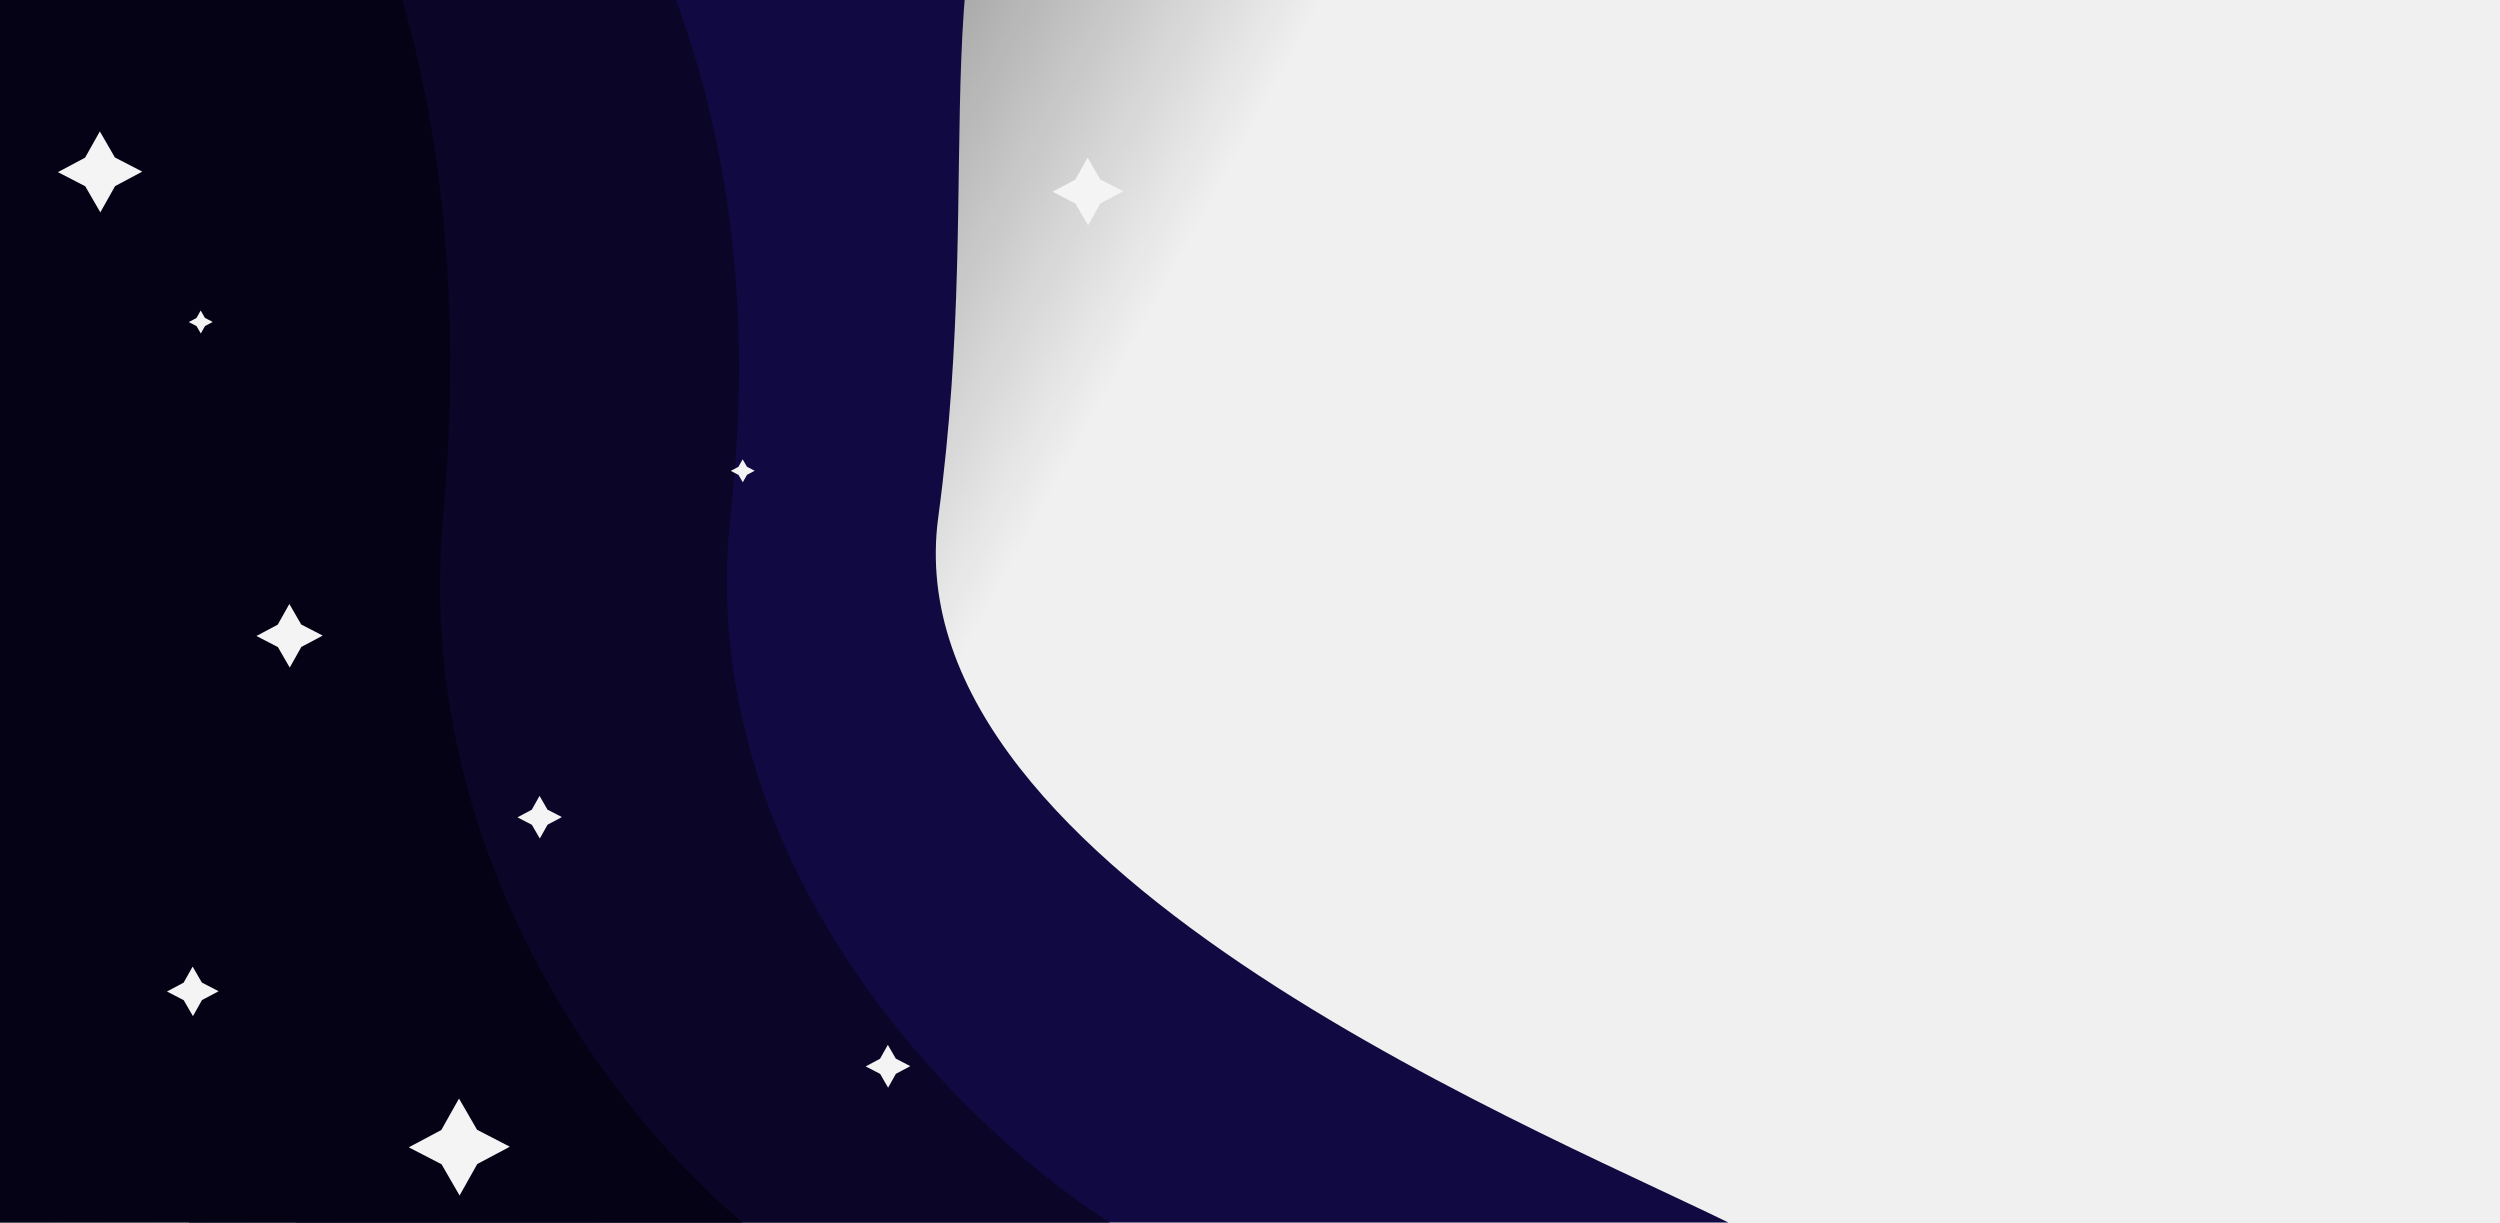
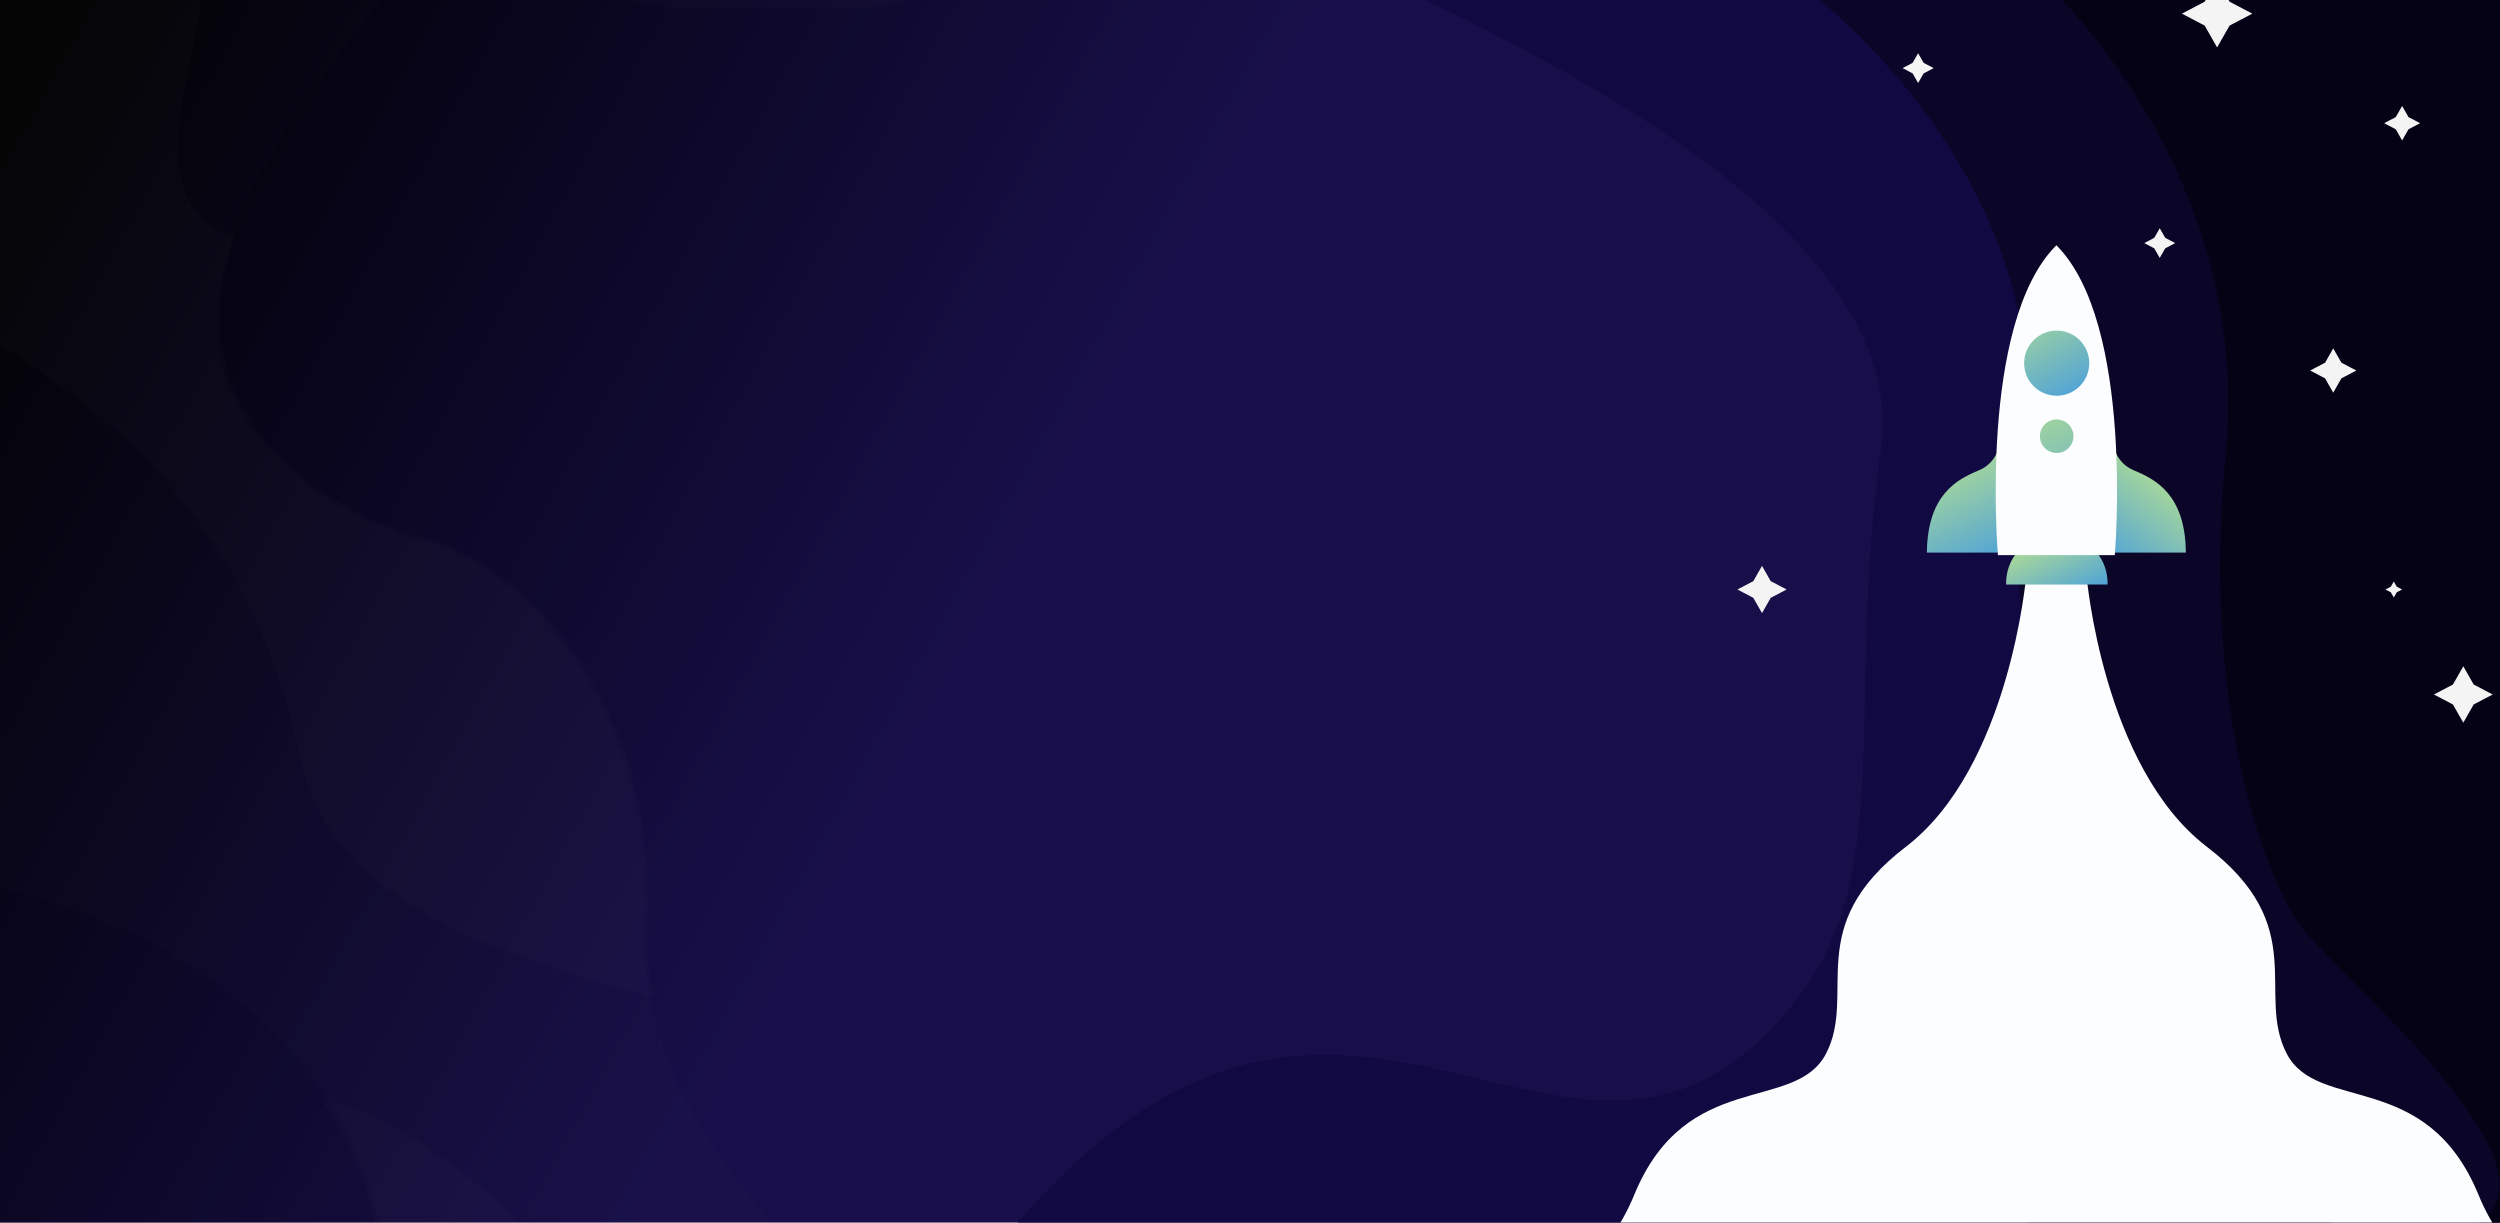
<svg xmlns="http://www.w3.org/2000/svg" width="1366" height="668" viewBox="0 0 1366 668" fill="none">
  <g clip-path="url(#clip0)">
-     <rect width="1366" height="672" fill="url(#paint0_linear)" />
-     <path d="M512.661 282.609C486.123 478.747 858.978 623.996 953.754 672.671L161.804 677.409L155.477 -320.835L1186.05 -327C922.345 -18.853 748.685 -375.121 574.933 -146.835C498.954 -47.008 539.199 86.471 512.661 282.609Z" fill="#110941" />
-     <path d="M399.282 279.585C377.101 475.697 531.401 622.254 611.323 671.018L103.951 674.053L-5.999 -319.869L395.178 -322.269C308.289 -275.427 282.782 -155.092 328.027 -84.481C355.839 -41.077 421.464 83.473 399.282 279.585Z" fill="#0B0527" />
-     <path d="M242.162 281.448C224.171 479.295 351.017 627.34 416.689 676.632L-0.025 679.125L-6.001 -319.869L39.93 -320.144C-31.354 -272.979 159.07 -121.645 183.251 -85.966C210.384 -45.931 260.153 83.601 242.162 281.448Z" fill="#050216" />
-     <path d="M485.256 594.308L480.9 586.768L472.993 582.679L480.851 578.493L485.116 570.905L489.474 578.442L497.382 582.533L489.523 586.717L485.256 594.308Z" fill="#F4F4F4" />
-     <path d="M294.947 458.169L290.611 450.664L282.739 446.593L290.562 442.428L294.808 434.871L299.144 442.377L307.013 446.448L299.193 450.612L294.947 458.169Z" fill="#F4F4F4" />
-     <path d="M158.313 364.765L151.844 353.571L140.106 347.498L151.771 341.286L158.105 330.015L164.573 341.209L176.314 347.282L164.646 353.495L158.313 364.765Z" fill="#F4F4F4" />
-     <path d="M594.514 123.15L587.621 111.22L575.111 104.748L587.543 98.127L594.293 86.115L601.185 98.046L613.699 104.517L601.264 111.138L594.514 123.15Z" fill="#F4F4F4" />
-     <path d="M109.726 182.216L107.39 178.174L103.152 175.981L107.364 173.737L109.651 169.668L111.99 173.709L116.229 175.903L112.017 178.147L109.726 182.216Z" fill="#F4F4F4" />
-     <path d="M405.862 263.53L403.526 259.486L399.287 257.293L403.499 255.049L405.787 250.98L408.123 255.021L412.362 257.214L408.15 259.458L405.862 263.53Z" fill="#F4F4F4" />
-     <path d="M105.421 555.225L100.381 546.503L91.233 541.771L100.324 536.931L105.259 528.152L110.301 536.871L119.443 541.603L110.358 546.443L105.421 555.225Z" fill="#F4F4F4" />
-     <path d="M251.116 653.216L241.253 636.151L223.353 626.893L241.141 617.419L250.799 600.237L260.66 617.302L278.562 626.563L260.772 636.034L251.116 653.216Z" fill="#F4F4F4" />
-     <path d="M54.819 116.031L46.585 101.782L31.643 94.05L46.492 86.144L54.554 71.798L62.787 86.046L77.732 93.774L62.881 101.685L54.819 116.031Z" fill="#F4F4F4" />
-     <path d="M439.621 105.526C439.686 105.387 439.74 105.243 439.786 105.096C439.718 105.235 439.675 105.382 439.621 105.526Z" fill="#122220" />
-     <path d="M143.511 173.527C143.455 173.231 143.417 172.93 143.41 172.621C143.472 172.924 143.482 173.226 143.511 173.527Z" fill="#122220" />
+     <path d="M1366 0H0V668H1366V0Z" fill="#180F4A" />
+     <path d="M1027.67 246.107C1046.98 109.573 787.825 6.827 722 -27.479H1273.75L1274 668H556C741 454.42 860.5 703.347 982.5 545.03C1035.85 475.8 1008.37 382.641 1027.67 246.107Z" fill="#110941" />
+     <path d="M1106.65 248.685C1122.92 112.151 1016.03 9.406 960.557 -24.9H1314.04L1386.5 668H1107C1167.73 635.728 1186 552 1154.77 502.618C1135.58 472.264 1090.38 385.219 1106.65 248.685Z" fill="#0B0527" />
+     <path d="M1216.12 248.043C1229.48 110.282 1141.72 6.614 1096.17 -28H1386.5V668H1354.5C1404.36 635.438 1272.33 529.214 1255.63 504.256C1236.89 476.252 1202.76 385.803 1216.12 248.043Z" fill="#050216" />
+     <path d="M1048.06 29.068L1051.07 34.338L1056.56 37.22L1051.07 40.103L1048.06 45.372L1045.06 40.103L1039.57 37.22L1045.06 34.338L1048.06 29.068Z" fill="#F4F4F4" />
+     <path d="M1180.08 124.705L1183.07 129.952L1188.54 132.821L1183.07 135.69L1180.08 140.937L1177.09 135.69L1171.63 132.821L1177.09 129.952L1180.08 124.705Z" fill="#F4F4F4" />
+     <path d="M1274.88 190.347L1279.34 198.172L1287.49 202.452L1279.34 206.731L1274.88 214.557L1270.42 206.731L1262.27 202.452L1270.42 198.172L1274.88 190.347Z" fill="#F4F4F4" />
+     <path d="M962.763 309.197L967.516 317.537L976.205 322.098L967.516 326.659L962.763 334.999L958.011 326.659L949.32 322.098L958.011 317.537L962.763 309.197Z" fill="#F4F4F4" />
+     <path d="M1307.97 317.727L1309.58 320.552L1312.52 322.098L1309.58 323.644L1307.97 326.469L1306.36 323.644L1303.41 322.098L1306.36 320.552L1307.97 317.727Z" fill="#F4F4F4" />
+     <path d="M1102 259.843L1103.61 262.67L1106.55 264.216L1103.61 265.762L1102 268.587L1100.39 265.762L1097.44 264.216L1100.39 262.67L1102 259.843Z" fill="#F4F4F4" />
+     <path d="M1312.52 57.879L1316 63.976L1322.35 67.31L1316 70.645L1312.52 76.74L1309.05 70.645L1302.7 67.31L1309.05 63.976L1312.52 57.879Z" fill="#F4F4F4" />
+     <path d="M1211.43 -10.997L1218.23 0.933L1230.66 7.457L1218.23 13.984L1211.43 25.914L1204.63 13.984L1192.2 7.457L1204.63 0.933L1211.43 -10.997Z" fill="#F4F4F4" />
+     <path d="M1345.95 364.065L1351.62 374.026L1362 379.476L1351.62 384.922L1345.95 394.882L1340.27 384.922L1329.89 379.476L1340.27 374.026L1345.95 364.065Z" fill="#F4F4F4" />
+     <path d="M1077.82 369.78C1077.77 369.877 1077.74 369.977 1077.7 370.079C1077.75 369.982 1077.78 369.88 1077.82 369.78Z" fill="#122220" />
+     <path d="M1284.39 323.64C1284.43 323.846 1284.46 324.056 1284.46 324.271C1284.42 324.06 1284.41 323.85 1284.39 323.64Z" fill="#122220" />
+     <path d="M1366 0H0V672H1366V0Z" fill="url(#paint0_linear)" />
+     <g opacity="0.39">
+       <path opacity="0.39" fill-rule="evenodd" clip-rule="evenodd" d="M9.034 -109.624C-0.883 -27.931 -18.231 59.417 -53.603 97.465C-86.335 132.673 -58.795 150.309 -13.109 179.566C45.837 217.313 134.99 274.404 163.874 413.54C179.819 490.35 263.001 519.254 356.823 544.934C354.38 532.177 353.31 519.121 353.858 505.814C359.176 376.779 282.925 313.341 244.136 297.751C188.973 285.295 91.422 234.556 128.433 129.834C87.352 115.357 95.783 73.555 104.488 30.391C112.64 -10.029 121.033 -51.644 89.234 -73.13L-4.589 -175.39L-37.719 -104.035C-24.077 -107.733 -8.55 -109.789 9.034 -109.624ZM-131.745 98.478L-181.354 205.325L-192.55 303.048C-194.08 341.294 -170.046 417.319 -73.183 463.764C-36.716 399.98 -25.368 324.727 -68.411 279.333C-113.504 231.778 -129.325 161.919 -131.745 98.478ZM321.315 710.531L206.581 679.788C204.348 659.364 195.543 630.898 176.241 601.715C228.164 608.559 290.795 671.826 321.315 710.531ZM-2.848 -179.14C65.5 -126.156 167.608 -93.322 209.315 -105.105L218.889 -40.156C275.758 -14.831 326.749 -1.136 371.373 4.658C400.872 4.409 435.008 4.609 469.559 4.82C519.822 -2.347 554.972 -20.192 573.382 -36.284L556.362 -41.864L81.472 -169.11C76.882 -180.628 72.467 -191.598 68.281 -201.872L19.401 -217.896C19.286 -216.506 19.171 -215.099 19.054 -213.678L19.053 -213.662L19.052 -213.655L19.043 -213.544C18.343 -205.006 17.598 -195.93 16.785 -186.443L2.34 -190.314L-2.848 -179.14Z" fill="white" fill-opacity="0.07" />
+       <path opacity="0.39" fill-rule="evenodd" clip-rule="evenodd" d="M567.951 777.823C493.835 741.177 346.932 635.625 352.249 506.59C357.566 377.555 281.316 314.116 242.526 298.527C185.616 285.676 83.586 232.077 130.753 120.491C177.919 8.904 302.761 -97.817 359.287 -137.23L14.098 -218.331L-182.963 206.1L-234.986 192.161L-258.965 281.655L-259.963 281.387L-328.61 537.583L-327.613 537.85L-327.615 537.857L567.951 777.823ZM-327.613 537.85L208.394 681.473C205.337 631.721 159.628 522.919 1.243 485.723C-157.141 448.527 -193.018 346.291 -191.159 299.823L-258.965 281.655L-327.613 537.85Z" fill="white" fill-opacity="0.05" />
+     </g>
+     <path d="M1354.27 652.892C1325.82 583.558 1266.27 608.446 1249.38 575.559C1232.49 542.669 1262.71 506.225 1205.82 462.669C1148.93 419.113 1140.05 314.225 1140.05 314.225C1139.14 313.319 1129.61 313.644 1123.6 313.947C1117.59 313.644 1108.06 313.319 1107.16 314.225C1107.16 314.225 1098.27 419.113 1041.38 462.669C984.491 506.225 1014.71 542.669 997.824 575.559C980.935 608.446 921.38 583.558 892.935 652.892C878.063 689.144 852.014 704.008 828 709.56H1419.2C1395.19 704.008 1369.14 689.144 1354.27 652.892Z" fill="#FBFDFE" />
+     <path d="M1143.64 299.86L1123.86 300.713L1104.08 299.86C1104.08 299.86 1095.96 306.253 1096.13 319.384H1123.6H1124.12H1151.59C1151.76 306.253 1143.64 299.86 1143.64 299.86Z" fill="url(#paint1_linear)" />
+     <path d="M1153.95 239.045C1153.95 239.045 1154.23 252.176 1165.96 257.013C1177.7 261.851 1194.08 270.144 1194.35 301.933H1148.22L1153.95 239.045Z" fill="url(#paint2_linear)" />
+     <path d="M1093.25 239.045C1093.25 239.045 1092.98 252.176 1081.24 257.013C1069.5 261.851 1053.13 270.144 1052.85 301.933H1098.98L1093.25 239.045Z" fill="url(#paint3_linear)" />
+     <path d="M1155.53 303.316C1155.53 303.316 1166.38 176.779 1123.6 134C1080.82 176.779 1091.67 303.316 1091.67 303.316H1155.53Z" fill="#FBFDFE" />
+     <path d="M1141.57 198.444C1141.57 208.272 1133.6 216.24 1123.77 216.24C1113.95 216.24 1105.98 208.272 1105.98 198.444C1105.98 188.616 1113.95 180.648 1123.77 180.648C1133.6 180.648 1141.57 188.616 1141.57 198.444Z" fill="url(#paint4_linear)" />
+     <path d="M1132.93 238.355C1132.93 243.412 1128.83 247.511 1123.77 247.511C1118.72 247.511 1114.62 243.412 1114.62 238.355C1114.62 233.297 1118.72 229.197 1123.77 229.197C1128.83 229.197 1132.93 233.297 1132.93 238.355Z" fill="url(#paint5_linear)" />
  </g>
  <defs>
-     <linearGradient id="paint0_linear" x1="5.55714e-06" y1="67.5" x2="526.5" y2="357.5" gradientUnits="userSpaceOnUse">
+     <linearGradient id="paint0_linear" x1="8.06951e-06" y1="67.5" x2="526.5" y2="357.5" gradientUnits="userSpaceOnUse">
      <stop />
      <stop offset="1" stop-opacity="0" />
+     </linearGradient>
+     <linearGradient id="paint1_linear" x1="1111.41" y1="289.285" x2="1131.49" y2="332.418" gradientUnits="userSpaceOnUse">
+       <stop stop-color="#BCE48C" />
+       <stop offset="1" stop-color="#489EDD" />
+     </linearGradient>
+     <linearGradient id="paint2_linear" x1="1188.5" y1="251.979" x2="1145.65" y2="307.265" gradientUnits="userSpaceOnUse">
+       <stop stop-color="#BCE48C" />
+       <stop offset="1" stop-color="#489EDD" />
+     </linearGradient>
+     <linearGradient id="paint3_linear" x1="1060.3" y1="243.112" x2="1091.92" y2="311.011" gradientUnits="userSpaceOnUse">
+       <stop stop-color="#BCE48C" />
+       <stop offset="1" stop-color="#489EDD" />
+     </linearGradient>
+     <linearGradient id="paint4_linear" x1="1102.16" y1="158.873" x2="1135.85" y2="220.552" gradientUnits="userSpaceOnUse">
+       <stop stop-color="#BCE48C" />
+       <stop offset="1" stop-color="#489EDD" />
+     </linearGradient>
+     <linearGradient id="paint5_linear" x1="1109.64" y1="205.249" x2="1149.03" y2="297.509" gradientUnits="userSpaceOnUse">
+       <stop stop-color="#BCE48C" />
+       <stop offset="1" stop-color="#489EDD" />
    </linearGradient>
    <clipPath id="clip0">
      <rect width="1366" height="668" fill="white" />
    </clipPath>
  </defs>
</svg>
